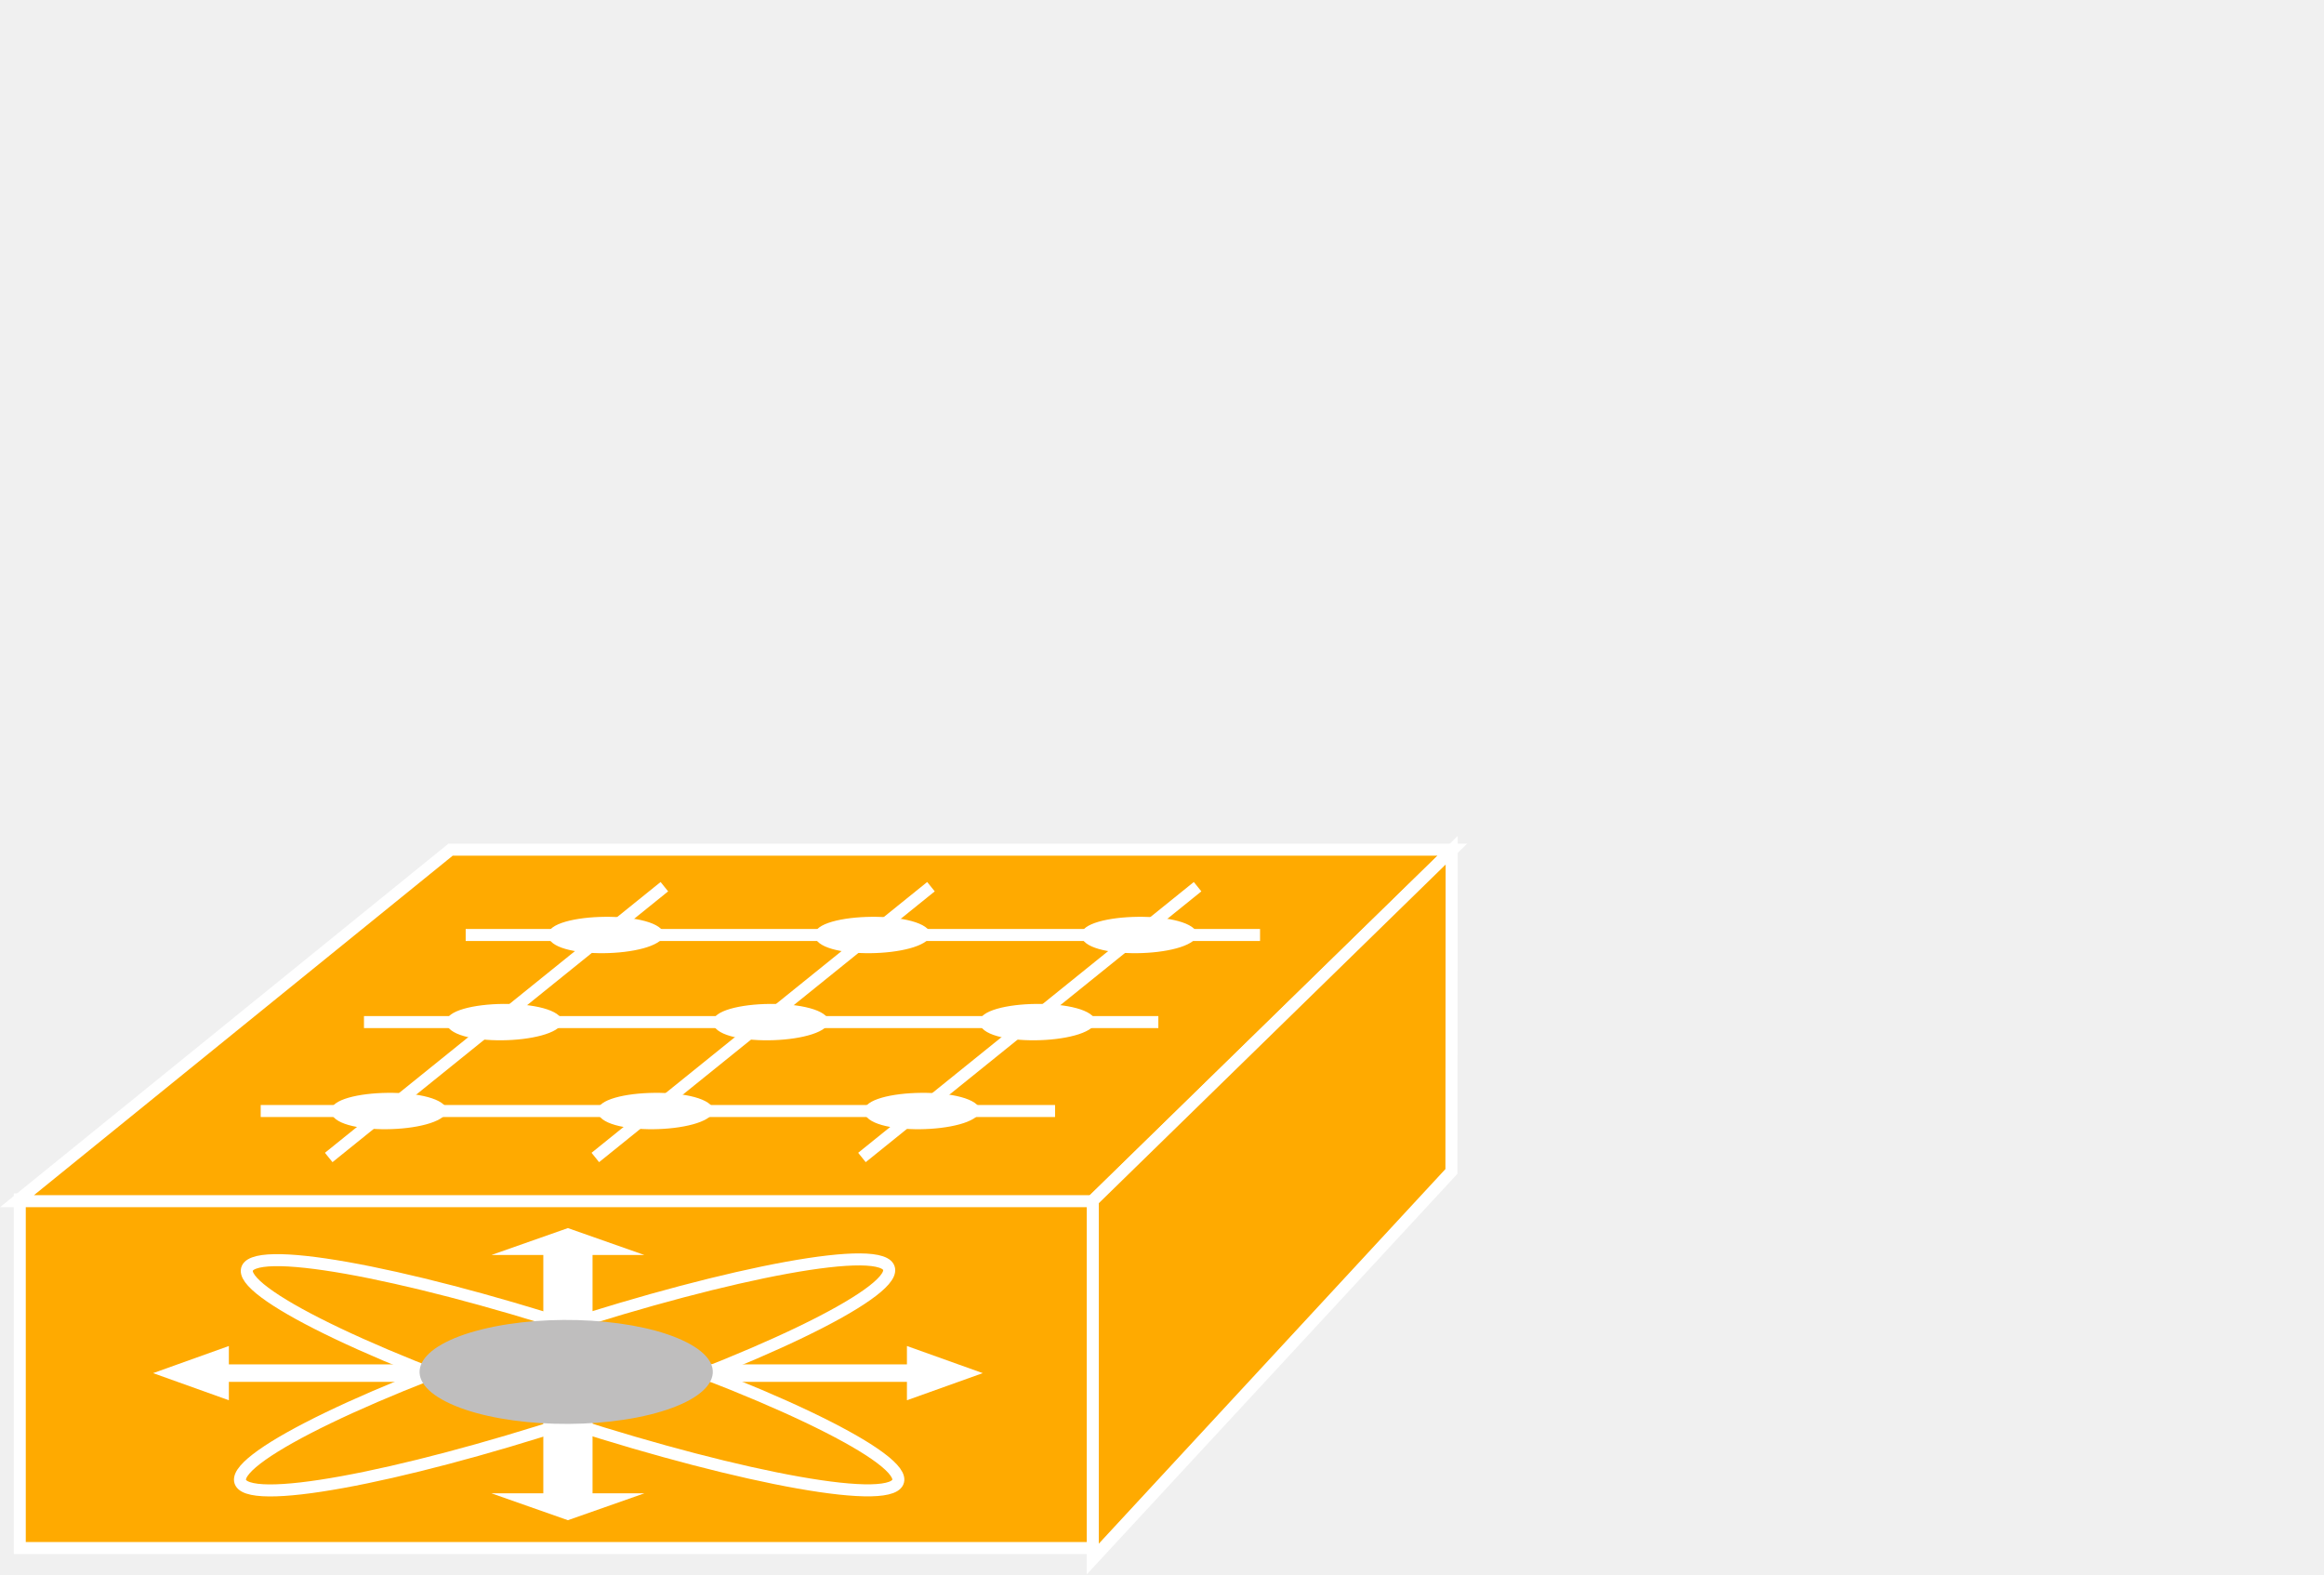
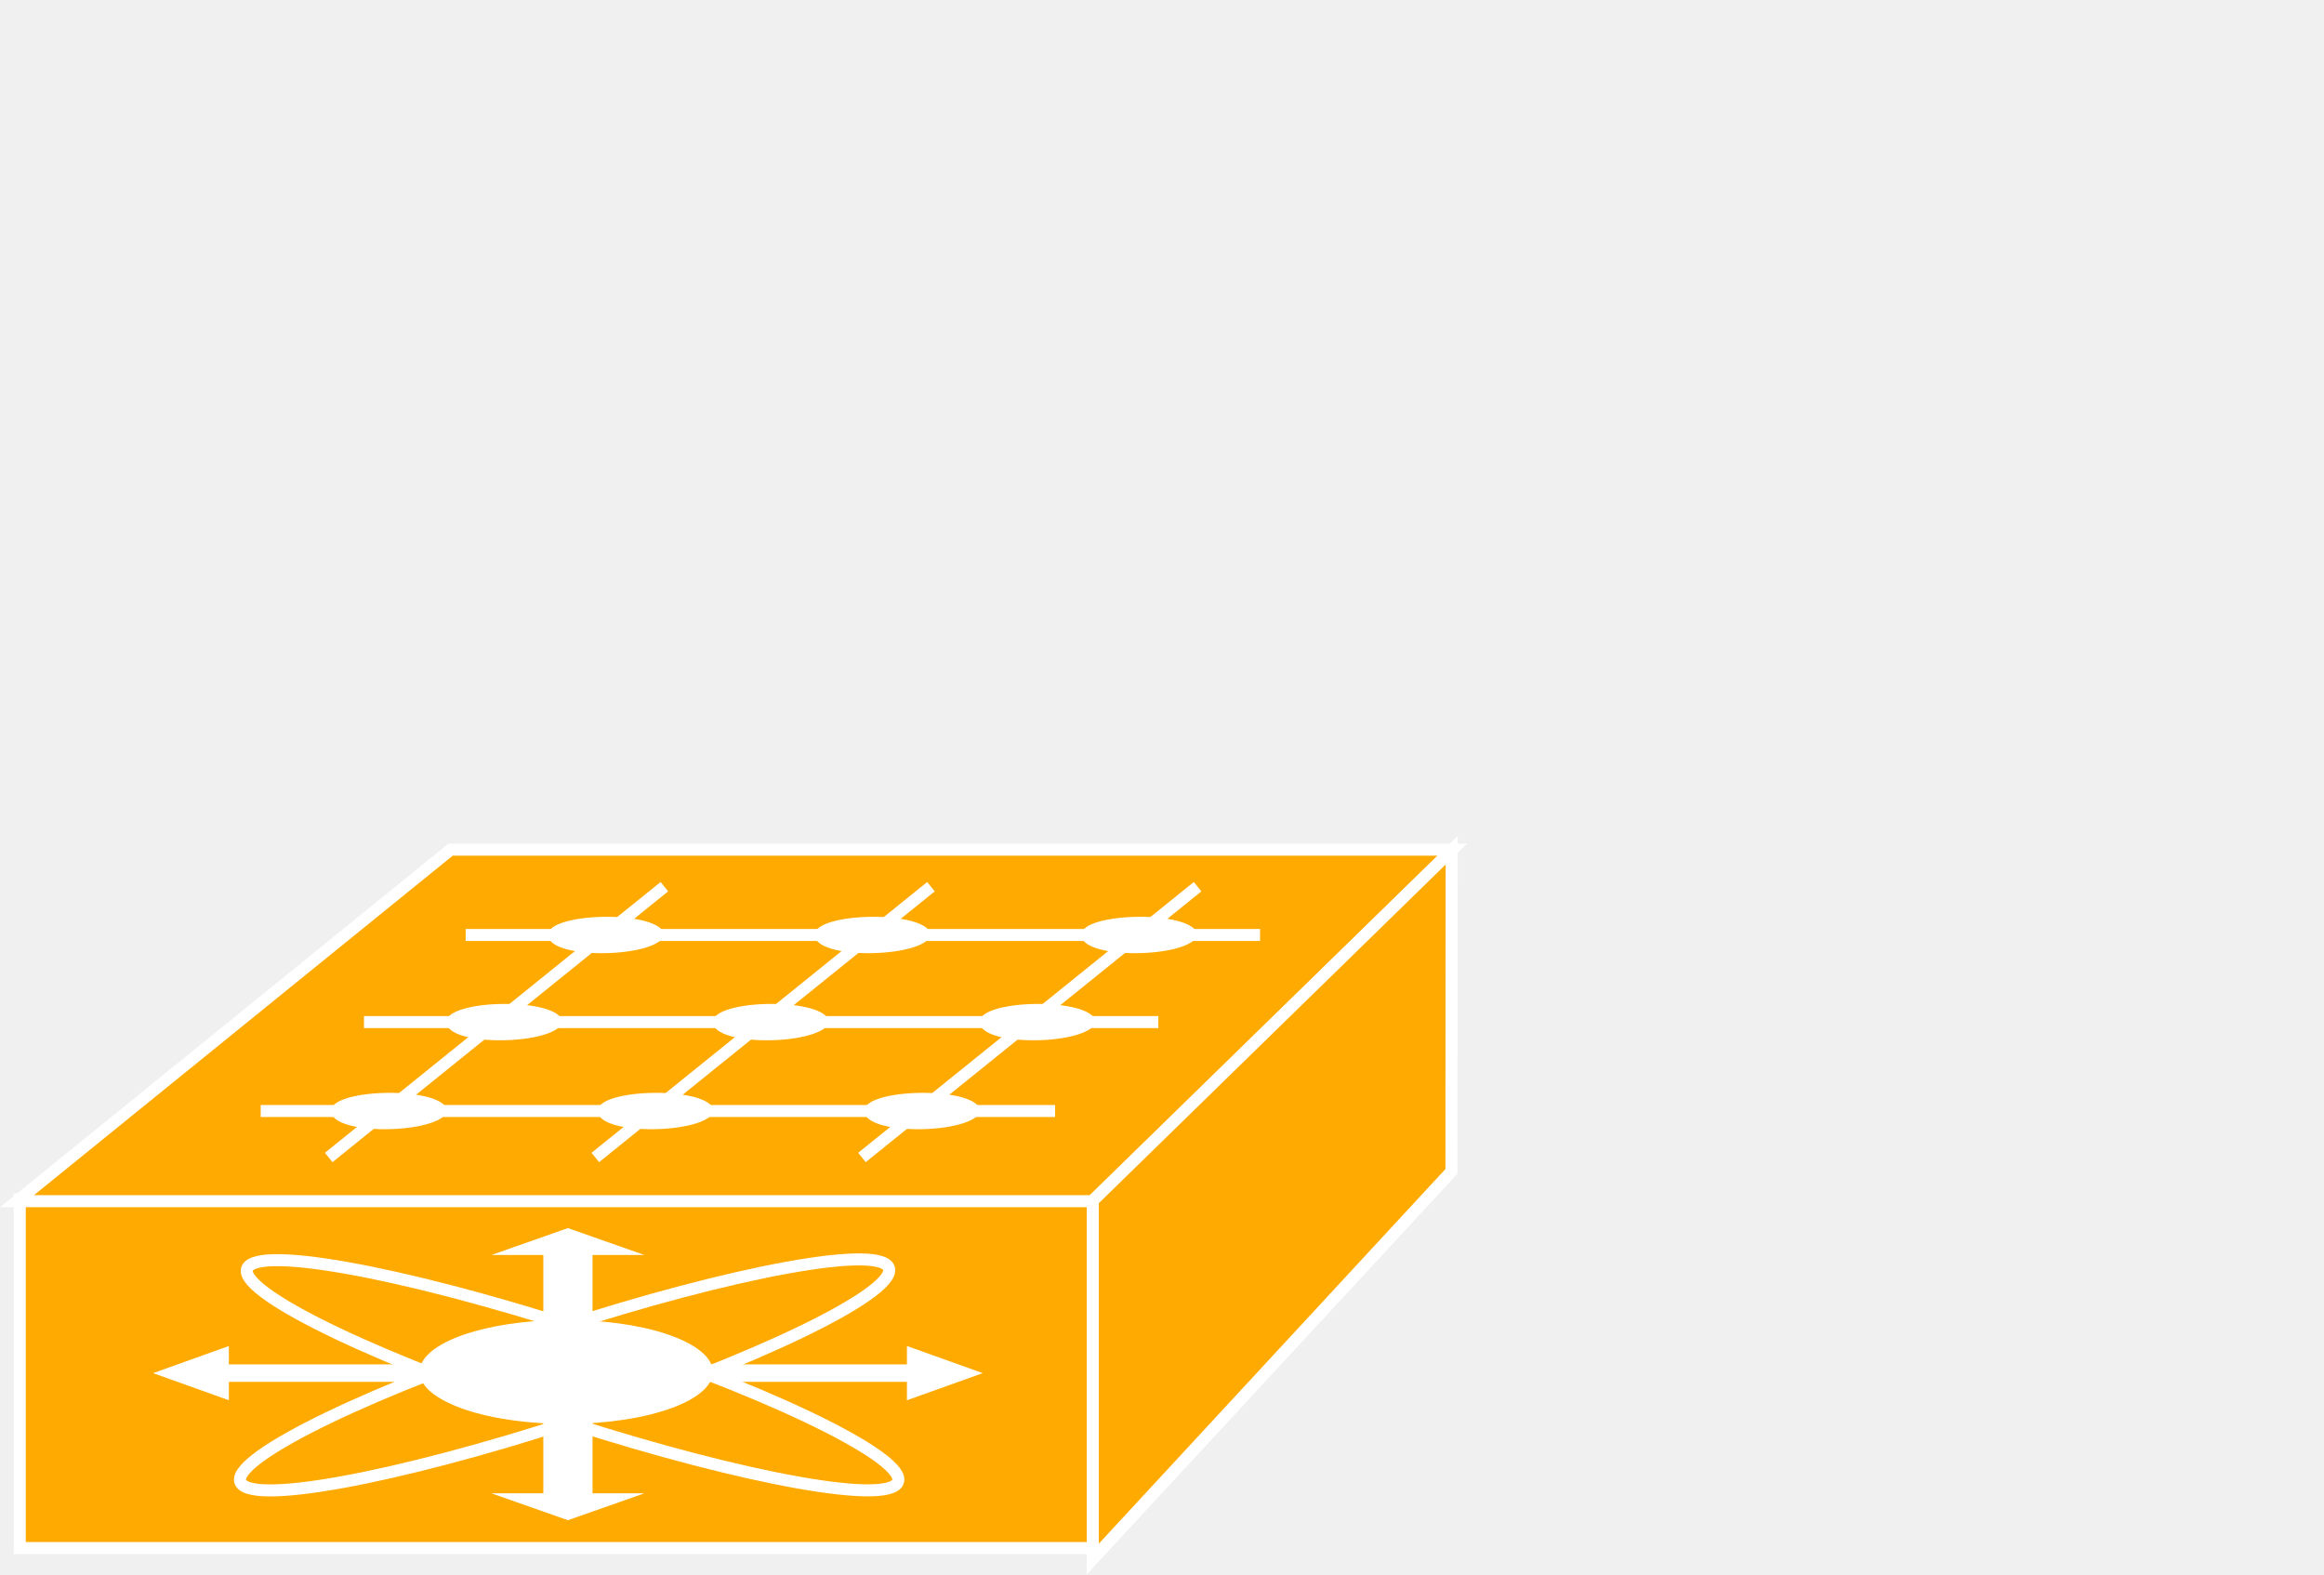
<svg xmlns="http://www.w3.org/2000/svg" viewBox="0 0 103.093 69.827" height="69.827" width="103.093" xml:space="preserve" id="svg2" version="1.1">
  <defs id="defs6" />
  <g transform="matrix(1.333333,0,0,-1.333333,0,69.82667)" id="g10">
    <g transform="scale(0.1)" id="g12">
      <path id="path14" style="fill:#FFAA00;fill-opacity:1;fill-rule:nonzero;stroke:none" d="M 363.77,8.75 V 124.711 H 6.574 V 8.75 H 363.77" />
      <path id="path16" style="fill:none;stroke:#FFFFFF;stroke-width:4;stroke-linecap:butt;stroke-linejoin:miter;stroke-miterlimit:4;stroke-dasharray:none;stroke-opacity:1" d="M 363.77,8.75 V 124.711 H 6.574 V 8.75 Z" />
      <path id="path18" style="fill:#FFAA00;fill-opacity:1;fill-rule:nonzero;stroke:none" d="M 5.645,124.125 149.91,241.059 H 483.215 L 363.438,124.125 H 5.645" />
      <path id="path20" style="fill:none;stroke:#FFFFFF;stroke-width:4;stroke-linecap:butt;stroke-linejoin:miter;stroke-miterlimit:4;stroke-dasharray:none;stroke-opacity:1" d="M 5.645,124.125 149.91,241.059 H 483.215 L 363.438,124.125 Z" />
      <path id="path22" style="fill:#FFAA00;fill-opacity:1;fill-rule:nonzero;stroke:none" d="M 363.574,5.098 482.891,134.027 482.969,240.863 363.574,124.301 V 5.098" />
      <path id="path24" style="fill:none;stroke:#FFFFFF;stroke-width:4;stroke-linecap:butt;stroke-linejoin:miter;stroke-miterlimit:4;stroke-dasharray:none;stroke-opacity:1" d="M 363.574,5.098 482.891,134.027 482.969,240.863 363.574,124.301 Z" />
      <path id="path26" style="fill:#FFAA00;fill-opacity:1;fill-rule:nonzero;stroke:none" d="m 109.363,138.668 111.672,90.078" />
      <path id="path28" style="fill:none;stroke:#FFFFFF;stroke-width:4;stroke-linecap:butt;stroke-linejoin:miter;stroke-miterlimit:4;stroke-dasharray:none;stroke-opacity:1" d="m 109.363,138.668 111.672,90.078" />
      <path id="path30" style="fill:#FFAA00;fill-opacity:1;fill-rule:nonzero;stroke:none" d="m 198.066,138.668 111.668,90.078" />
      <path id="path32" style="fill:none;stroke:#FFFFFF;stroke-width:4;stroke-linecap:butt;stroke-linejoin:miter;stroke-miterlimit:4;stroke-dasharray:none;stroke-opacity:1" d="m 198.066,138.668 111.668,90.078" />
      <path id="path34" style="fill:#FFAA00;fill-opacity:1;fill-rule:nonzero;stroke:none" d="m 286.77,138.668 111.668,90.078" />
      <path id="path36" style="fill:none;stroke:#FFFFFF;stroke-width:4;stroke-linecap:butt;stroke-linejoin:miter;stroke-miterlimit:4;stroke-dasharray:none;stroke-opacity:1" d="m 286.77,138.668 111.668,90.078" />
      <path id="path38" style="fill:#FFAA00;fill-opacity:1;fill-rule:nonzero;stroke:none" d="M 154.934,212.68 H 419.219" />
      <path id="path40" style="fill:none;stroke:#FFFFFF;stroke-width:4;stroke-linecap:butt;stroke-linejoin:miter;stroke-miterlimit:4;stroke-dasharray:none;stroke-opacity:1" d="M 154.934,212.68 H 419.219" />
      <path id="path42" style="fill:#FFFFFF;fill-opacity:1;fill-rule:nonzero;stroke:none" d="M 142.98,69.844 H 76.144 v 6.113 l -25.207,-9.023 25.207,-9.023 v 6.113 H 142.98 v 5.82" />
      <path id="path44" style="fill:#FFFFFF;fill-opacity:1;fill-rule:nonzero;stroke:none" d="M 180.762,50.645 V 26.953 h -17.266 l 25.442,-8.945 25.449,8.945 h -17.246 v 23.691 h -16.379" />
      <path id="path46" style="fill:#FFFFFF;fill-opacity:1;fill-rule:nonzero;stroke:none" d="M 180.762,82.559 V 106.23 h -17.266 l 25.442,8.95 25.449,-8.95 H 197.141 V 82.559 h -16.379" />
      <path id="path48" style="fill:#FFFFFF;fill-opacity:1;fill-rule:nonzero;stroke:none" d="m 234.91,64.023 h 66.828 v -6.113 l 25.227,9.023 -25.227,9.023 V 69.844 H 234.91 v -5.82" />
      <path id="path50" style="fill:none;stroke:#FFFFFF;stroke-width:4;stroke-linecap:butt;stroke-linejoin:miter;stroke-miterlimit:4;stroke-dasharray:none;stroke-opacity:1" d="M 296.453,28.906 C 283.914,24.199 226.277,37.109 167.773,57.734 109.246,78.34 71.981,98.848 84.539,103.555 97.082,108.242 154.719,95.332 213.23,74.727 271.746,54.121 308.992,33.594 296.453,28.906 Z" />
      <path id="path52" style="fill:none;stroke:#FFFFFF;stroke-width:4;stroke-linecap:butt;stroke-linejoin:miter;stroke-miterlimit:4;stroke-dasharray:none;stroke-opacity:1" d="M 293.125,103.906 C 306.367,99.453 269.949,79.023 211.816,58.281 153.66,37.539 95.801,24.336 82.559,28.77 69.316,33.223 105.715,53.652 163.867,74.394 222.004,95.137 279.863,108.34 293.125,103.906 Z" />
-       <path id="path54" style="fill:#bfbebe;fill-opacity:1;fill-rule:nonzero;stroke:none" d="m 216.348,53.164 c 22.082,5.488 27.429,16.27 11.98,24.082 -15.457,7.832 -45.855,9.727 -67.937,4.258 -22.071,-5.469 -27.43,-16.27 -11.961,-24.082 15.437,-7.832 45.847,-9.727 67.918,-4.258" />
+       <path id="path54" style="fill:#FFFFFF;fill-opacity:1;fill-rule:nonzero;stroke:none" d="m 216.348,53.164 c 22.082,5.488 27.429,16.27 11.98,24.082 -15.457,7.832 -45.855,9.727 -67.937,4.258 -22.071,-5.469 -27.43,-16.27 -11.961,-24.082 15.437,-7.832 45.847,-9.727 67.918,-4.258" />
      <path id="path56" style="fill:#FFFFFF;fill-opacity:1;fill-rule:evenodd;stroke:none" d="m 221.035,212.641 c -2.48,-7.657 -38.406,-8.387 -38.699,0 -0.273,7.734 37.793,8.488 38.699,0" />
      <path id="path58" style="fill:#FFFFFF;fill-opacity:1;fill-rule:evenodd;stroke:none" d="m 309.734,212.641 c -2.476,-7.657 -38.406,-8.387 -38.699,0 -0.273,7.734 37.793,8.488 38.699,0" />
      <path id="path60" style="fill:#FFFFFF;fill-opacity:1;fill-rule:evenodd;stroke:none" d="m 398.438,212.641 c -2.481,-7.657 -38.411,-8.387 -38.704,0 -0.269,7.734 37.793,8.488 38.704,0" />
      <path id="path62" style="fill:#FFAA00;fill-opacity:1;fill-rule:nonzero;stroke:none" d="M 121.094,183.707 H 385.383" />
      <path id="path64" style="fill:none;stroke:#FFFFFF;stroke-width:4;stroke-linecap:butt;stroke-linejoin:miter;stroke-miterlimit:4;stroke-dasharray:none;stroke-opacity:1" d="M 121.094,183.707 H 385.383" />
      <path id="path66" style="fill:#FFFFFF;fill-opacity:1;fill-rule:evenodd;stroke:none" d="m 187.195,183.668 c -2.476,-7.656 -38.406,-8.391 -38.699,0 -0.273,7.734 37.793,8.484 38.699,0" />
      <path id="path68" style="fill:#FFFFFF;fill-opacity:1;fill-rule:evenodd;stroke:none" d="m 275.898,183.668 c -2.48,-7.656 -38.41,-8.391 -38.703,0 -0.269,7.734 37.793,8.484 38.703,0" />
      <path id="path70" style="fill:#FFFFFF;fill-opacity:1;fill-rule:evenodd;stroke:none" d="m 364.602,183.668 c -2.485,-7.656 -38.411,-8.391 -38.704,0 -0.273,7.734 37.793,8.484 38.704,0" />
      <path id="path72" style="fill:#FFAA00;fill-opacity:1;fill-rule:nonzero;stroke:none" d="M 86.738,154.125 H 351.023" />
      <path id="path74" style="fill:none;stroke:#FFFFFF;stroke-width:4;stroke-linecap:butt;stroke-linejoin:miter;stroke-miterlimit:4;stroke-dasharray:none;stroke-opacity:1" d="M 86.738,154.125 H 351.023" />
      <path id="path76" style="fill:#FFFFFF;fill-opacity:1;fill-rule:evenodd;stroke:none" d="m 148.828,154.086 c -2.48,-7.656 -38.406,-8.387 -38.699,0 -0.274,7.734 37.793,8.488 38.699,0" />
      <path id="path78" style="fill:#FFFFFF;fill-opacity:1;fill-rule:evenodd;stroke:none" d="m 237.527,154.086 c -2.476,-7.656 -38.406,-8.387 -38.699,0 -0.273,7.734 37.793,8.488 38.699,0" />
      <path id="path80" style="fill:#FFFFFF;fill-opacity:1;fill-rule:evenodd;stroke:none" d="m 326.23,154.086 c -2.48,-7.656 -38.41,-8.387 -38.703,0 -0.269,7.734 37.793,8.488 38.703,0" />
    </g>
  </g>
</svg>
